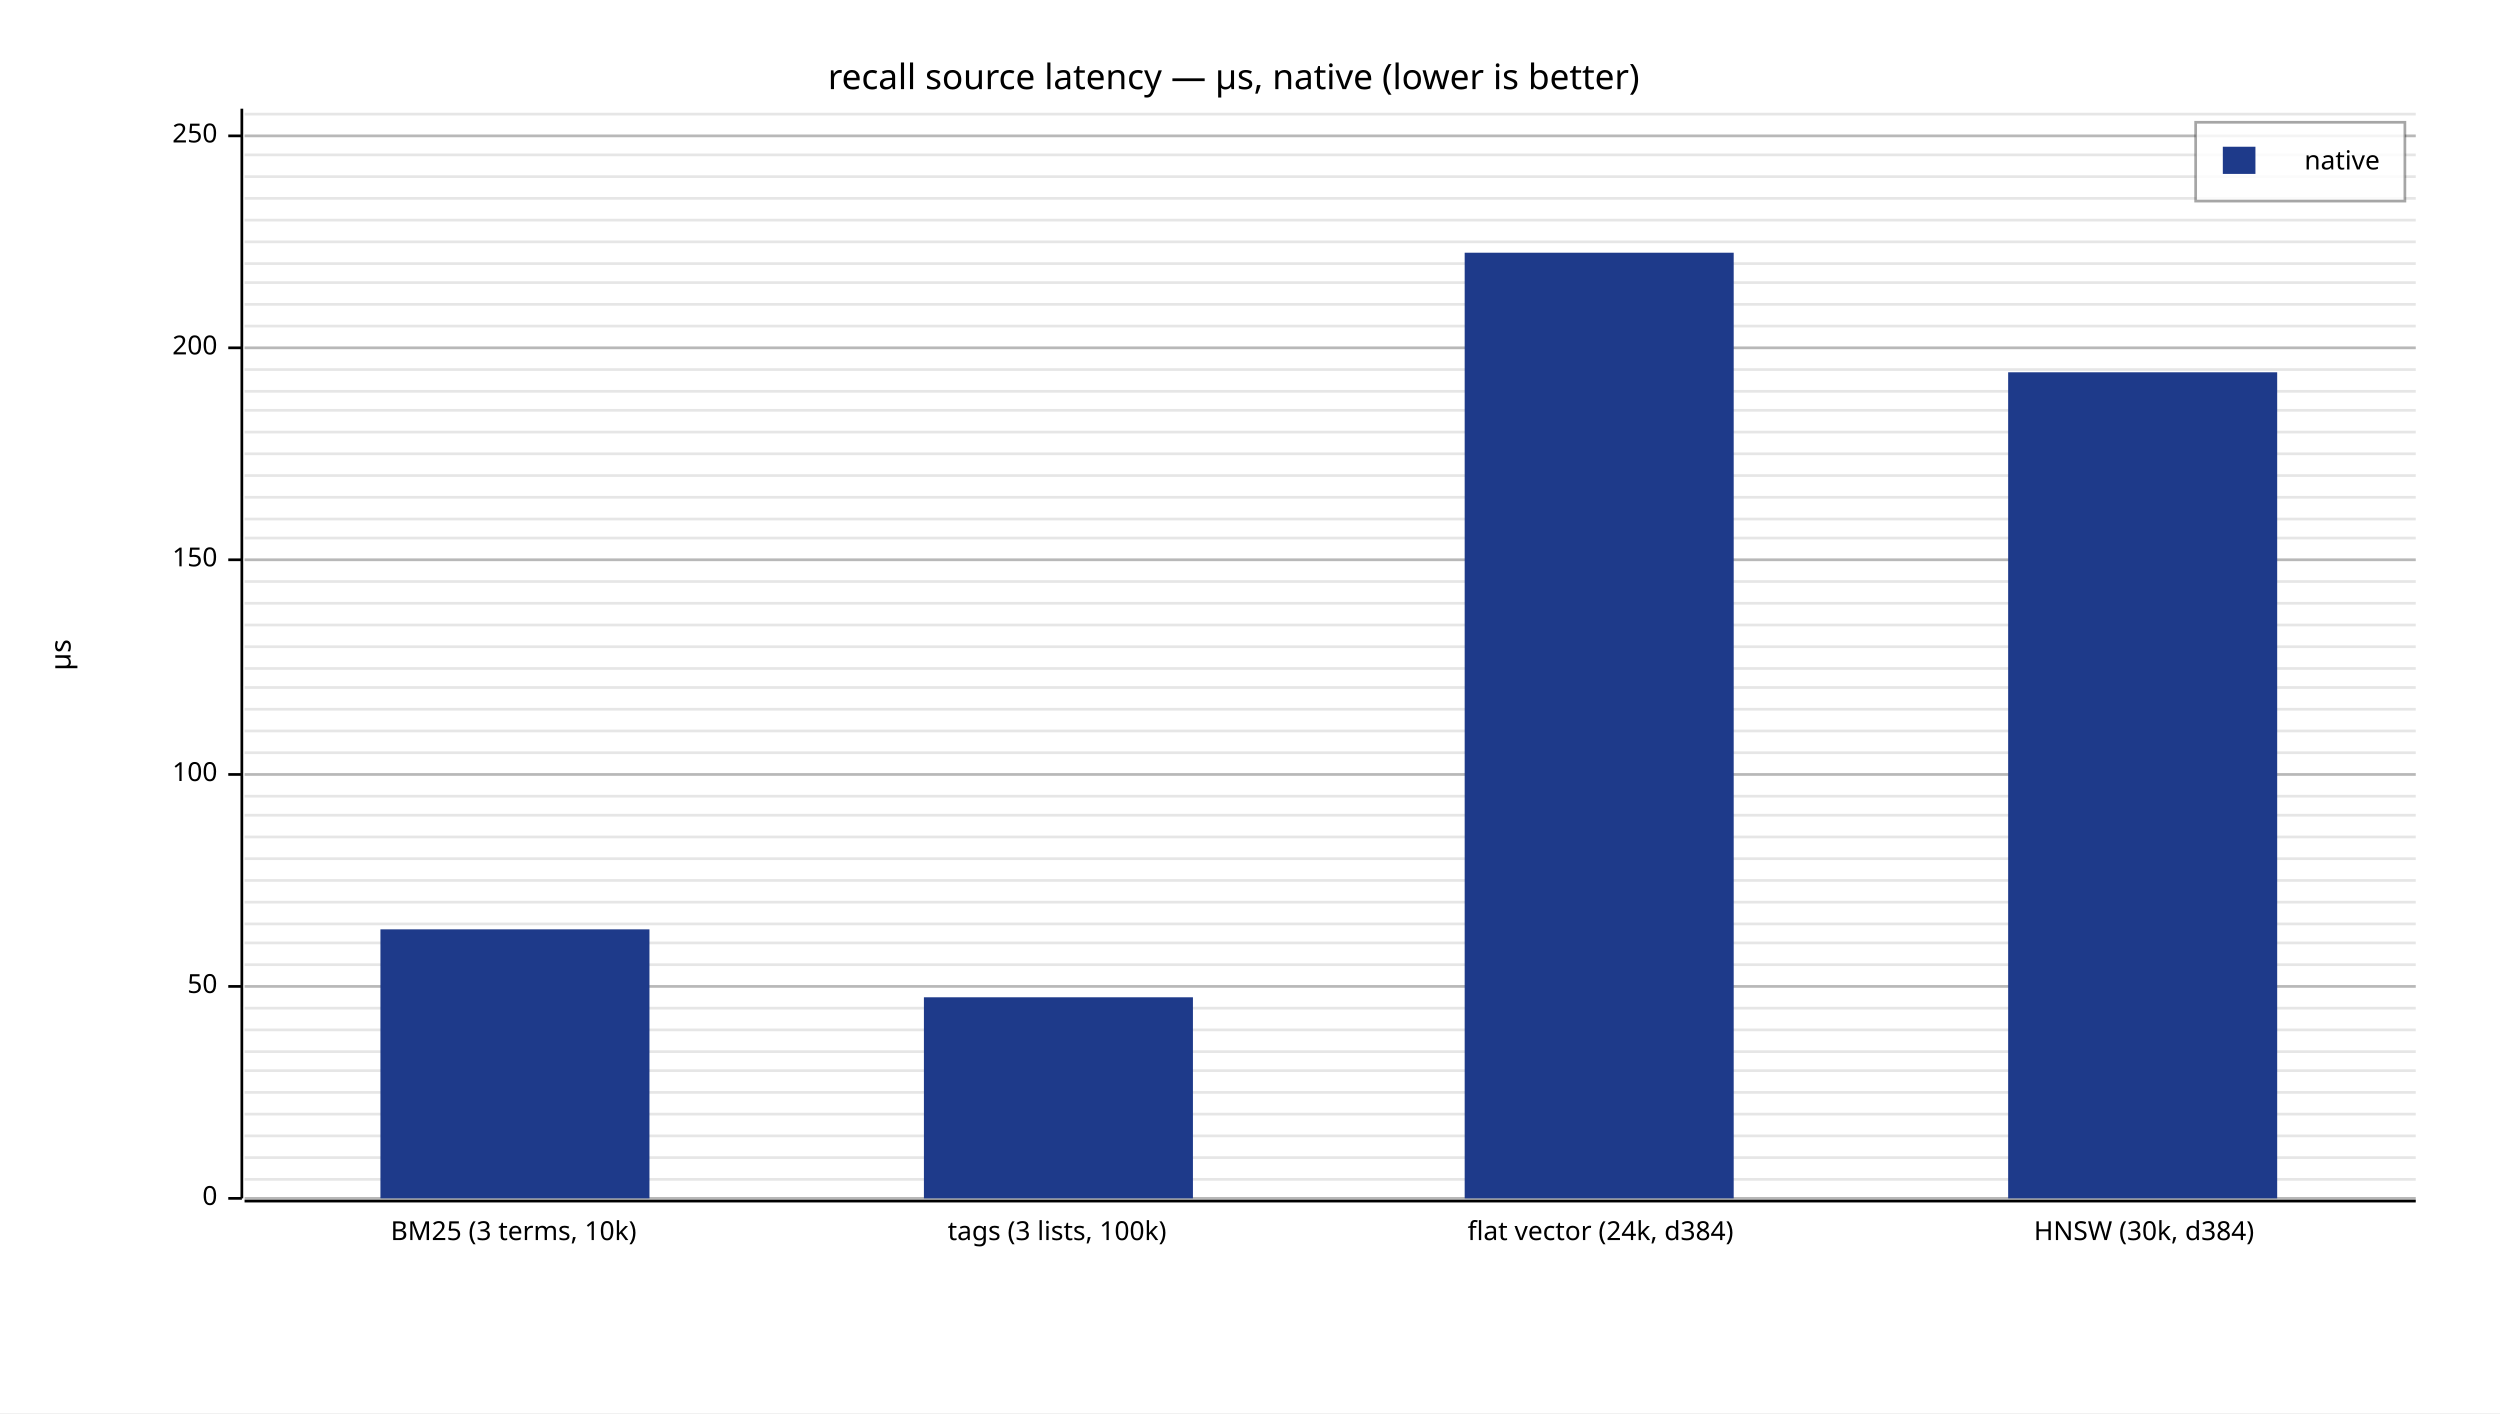
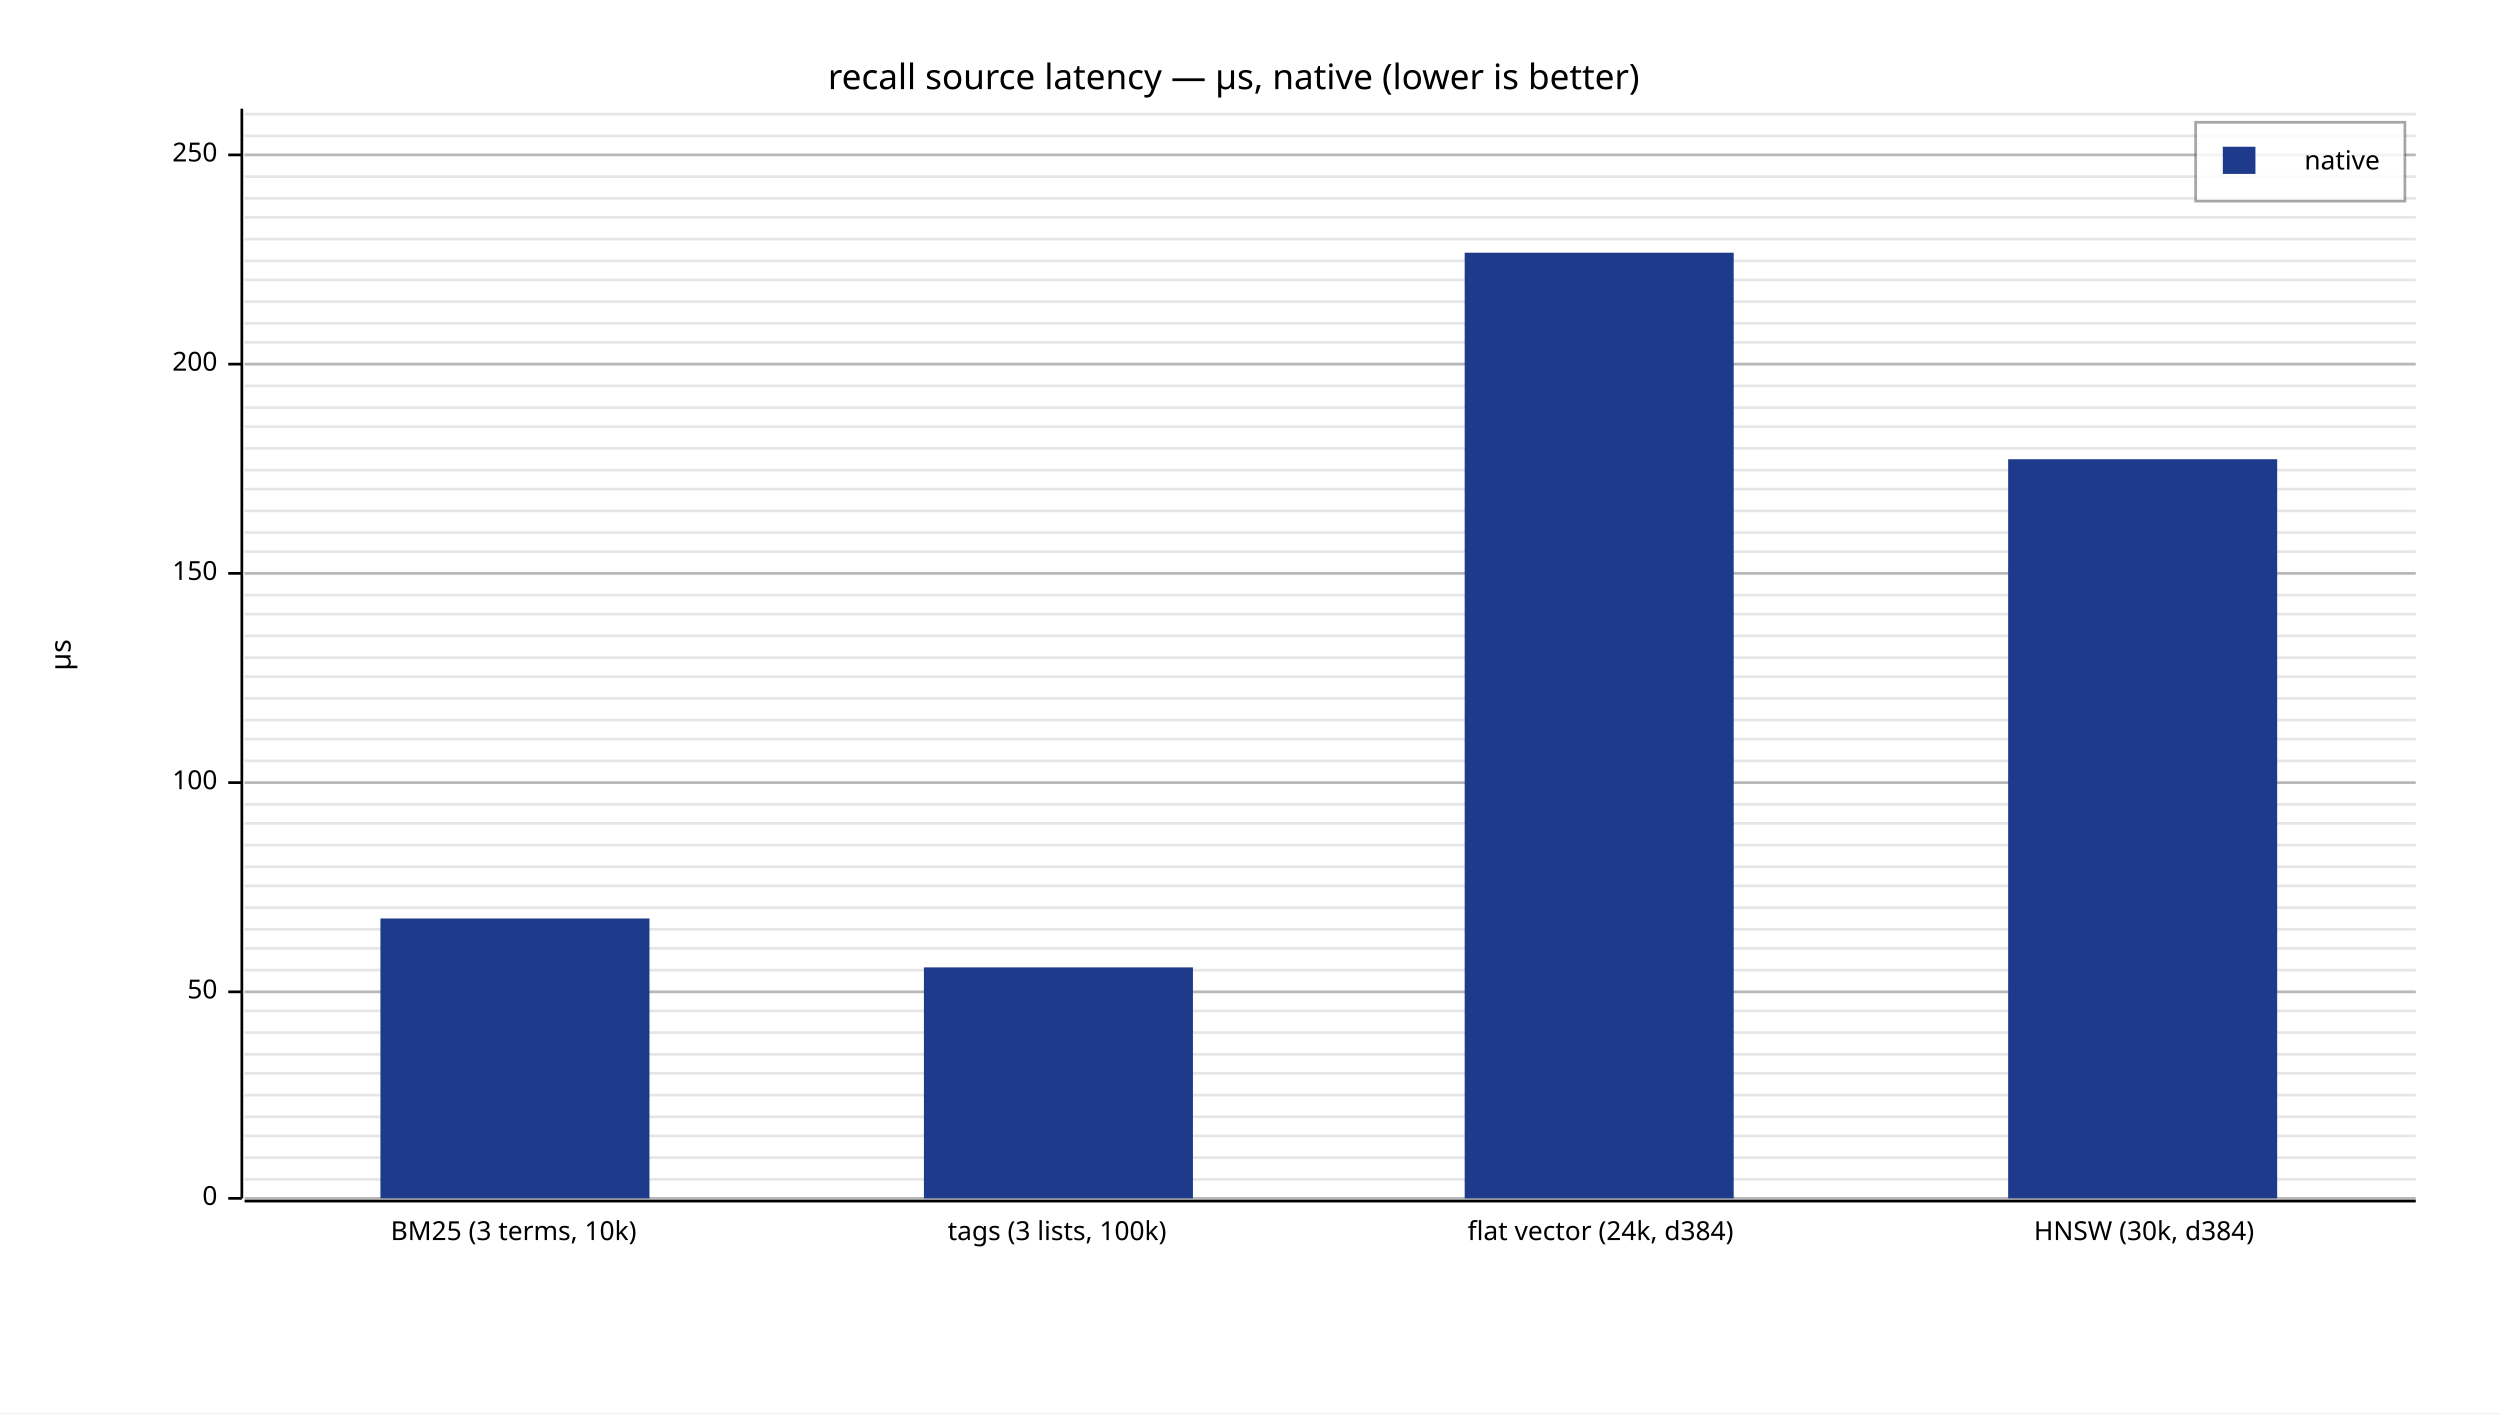
<svg xmlns="http://www.w3.org/2000/svg" width="920" height="520" viewBox="0 0 920 520">
  <rect x="0" y="0" width="920" height="520" opacity="1" fill="#FFFFFF" stroke="none" />
  <text x="454" y="23" dy="0.76em" text-anchor="middle" font-family="sans-serif" font-size="12.903" opacity="1" fill="#000000">
recall source latency — µs, native (lower is better)
</text>
  <line opacity="0.1" stroke="#000000" stroke-width="1" x1="90" y1="441" x2="889" y2="441" />
  <line opacity="0.1" stroke="#000000" stroke-width="1" x1="90" y1="434" x2="889" y2="434" />
  <line opacity="0.1" stroke="#000000" stroke-width="1" x1="90" y1="426" x2="889" y2="426" />
  <line opacity="0.1" stroke="#000000" stroke-width="1" x1="90" y1="418" x2="889" y2="418" />
-   <line opacity="0.1" stroke="#000000" stroke-width="1" x1="90" y1="410" x2="889" y2="410" />
-   <line opacity="0.1" stroke="#000000" stroke-width="1" x1="90" y1="402" x2="889" y2="402" />
-   <line opacity="0.1" stroke="#000000" stroke-width="1" x1="90" y1="394" x2="889" y2="394" />
-   <line opacity="0.1" stroke="#000000" stroke-width="1" x1="90" y1="387" x2="889" y2="387" />
-   <line opacity="0.1" stroke="#000000" stroke-width="1" x1="90" y1="379" x2="889" y2="379" />
-   <line opacity="0.1" stroke="#000000" stroke-width="1" x1="90" y1="371" x2="889" y2="371" />
-   <line opacity="0.1" stroke="#000000" stroke-width="1" x1="90" y1="363" x2="889" y2="363" />
-   <line opacity="0.1" stroke="#000000" stroke-width="1" x1="90" y1="355" x2="889" y2="355" />
-   <line opacity="0.1" stroke="#000000" stroke-width="1" x1="90" y1="347" x2="889" y2="347" />
-   <line opacity="0.1" stroke="#000000" stroke-width="1" x1="90" y1="340" x2="889" y2="340" />
-   <line opacity="0.1" stroke="#000000" stroke-width="1" x1="90" y1="332" x2="889" y2="332" />
-   <line opacity="0.1" stroke="#000000" stroke-width="1" x1="90" y1="324" x2="889" y2="324" />
-   <line opacity="0.1" stroke="#000000" stroke-width="1" x1="90" y1="316" x2="889" y2="316" />
-   <line opacity="0.1" stroke="#000000" stroke-width="1" x1="90" y1="308" x2="889" y2="308" />
-   <line opacity="0.1" stroke="#000000" stroke-width="1" x1="90" y1="300" x2="889" y2="300" />
-   <line opacity="0.1" stroke="#000000" stroke-width="1" x1="90" y1="293" x2="889" y2="293" />
-   <line opacity="0.1" stroke="#000000" stroke-width="1" x1="90" y1="285" x2="889" y2="285" />
-   <line opacity="0.1" stroke="#000000" stroke-width="1" x1="90" y1="277" x2="889" y2="277" />
-   <line opacity="0.1" stroke="#000000" stroke-width="1" x1="90" y1="269" x2="889" y2="269" />
-   <line opacity="0.1" stroke="#000000" stroke-width="1" x1="90" y1="261" x2="889" y2="261" />
-   <line opacity="0.1" stroke="#000000" stroke-width="1" x1="90" y1="253" x2="889" y2="253" />
-   <line opacity="0.1" stroke="#000000" stroke-width="1" x1="90" y1="246" x2="889" y2="246" />
-   <line opacity="0.1" stroke="#000000" stroke-width="1" x1="90" y1="238" x2="889" y2="238" />
-   <line opacity="0.1" stroke="#000000" stroke-width="1" x1="90" y1="230" x2="889" y2="230" />
-   <line opacity="0.1" stroke="#000000" stroke-width="1" x1="90" y1="222" x2="889" y2="222" />
-   <line opacity="0.1" stroke="#000000" stroke-width="1" x1="90" y1="214" x2="889" y2="214" />
-   <line opacity="0.1" stroke="#000000" stroke-width="1" x1="90" y1="206" x2="889" y2="206" />
-   <line opacity="0.1" stroke="#000000" stroke-width="1" x1="90" y1="198" x2="889" y2="198" />
-   <line opacity="0.1" stroke="#000000" stroke-width="1" x1="90" y1="191" x2="889" y2="191" />
-   <line opacity="0.1" stroke="#000000" stroke-width="1" x1="90" y1="183" x2="889" y2="183" />
-   <line opacity="0.1" stroke="#000000" stroke-width="1" x1="90" y1="175" x2="889" y2="175" />
-   <line opacity="0.1" stroke="#000000" stroke-width="1" x1="90" y1="167" x2="889" y2="167" />
-   <line opacity="0.1" stroke="#000000" stroke-width="1" x1="90" y1="159" x2="889" y2="159" />
-   <line opacity="0.1" stroke="#000000" stroke-width="1" x1="90" y1="151" x2="889" y2="151" />
-   <line opacity="0.1" stroke="#000000" stroke-width="1" x1="90" y1="144" x2="889" y2="144" />
-   <line opacity="0.1" stroke="#000000" stroke-width="1" x1="90" y1="136" x2="889" y2="136" />
-   <line opacity="0.1" stroke="#000000" stroke-width="1" x1="90" y1="128" x2="889" y2="128" />
-   <line opacity="0.1" stroke="#000000" stroke-width="1" x1="90" y1="120" x2="889" y2="120" />
-   <line opacity="0.1" stroke="#000000" stroke-width="1" x1="90" y1="112" x2="889" y2="112" />
-   <line opacity="0.1" stroke="#000000" stroke-width="1" x1="90" y1="104" x2="889" y2="104" />
-   <line opacity="0.1" stroke="#000000" stroke-width="1" x1="90" y1="97" x2="889" y2="97" />
-   <line opacity="0.1" stroke="#000000" stroke-width="1" x1="90" y1="89" x2="889" y2="89" />
-   <line opacity="0.1" stroke="#000000" stroke-width="1" x1="90" y1="81" x2="889" y2="81" />
+   <line opacity="0.1" stroke="#000000" stroke-width="1" x1="90" y1="411" x2="889" y2="411" />
+   <line opacity="0.1" stroke="#000000" stroke-width="1" x1="90" y1="403" x2="889" y2="403" />
+   <line opacity="0.1" stroke="#000000" stroke-width="1" x1="90" y1="395" x2="889" y2="395" />
+   <line opacity="0.1" stroke="#000000" stroke-width="1" x1="90" y1="388" x2="889" y2="388" />
+   <line opacity="0.1" stroke="#000000" stroke-width="1" x1="90" y1="380" x2="889" y2="380" />
+   <line opacity="0.1" stroke="#000000" stroke-width="1" x1="90" y1="372" x2="889" y2="372" />
+   <line opacity="0.1" stroke="#000000" stroke-width="1" x1="90" y1="365" x2="889" y2="365" />
+   <line opacity="0.1" stroke="#000000" stroke-width="1" x1="90" y1="357" x2="889" y2="357" />
+   <line opacity="0.1" stroke="#000000" stroke-width="1" x1="90" y1="349" x2="889" y2="349" />
+   <line opacity="0.1" stroke="#000000" stroke-width="1" x1="90" y1="342" x2="889" y2="342" />
+   <line opacity="0.1" stroke="#000000" stroke-width="1" x1="90" y1="334" x2="889" y2="334" />
+   <line opacity="0.1" stroke="#000000" stroke-width="1" x1="90" y1="326" x2="889" y2="326" />
+   <line opacity="0.1" stroke="#000000" stroke-width="1" x1="90" y1="319" x2="889" y2="319" />
+   <line opacity="0.1" stroke="#000000" stroke-width="1" x1="90" y1="311" x2="889" y2="311" />
+   <line opacity="0.1" stroke="#000000" stroke-width="1" x1="90" y1="303" x2="889" y2="303" />
+   <line opacity="0.1" stroke="#000000" stroke-width="1" x1="90" y1="296" x2="889" y2="296" />
+   <line opacity="0.1" stroke="#000000" stroke-width="1" x1="90" y1="288" x2="889" y2="288" />
+   <line opacity="0.1" stroke="#000000" stroke-width="1" x1="90" y1="280" x2="889" y2="280" />
+   <line opacity="0.1" stroke="#000000" stroke-width="1" x1="90" y1="272" x2="889" y2="272" />
+   <line opacity="0.1" stroke="#000000" stroke-width="1" x1="90" y1="265" x2="889" y2="265" />
+   <line opacity="0.1" stroke="#000000" stroke-width="1" x1="90" y1="257" x2="889" y2="257" />
+   <line opacity="0.1" stroke="#000000" stroke-width="1" x1="90" y1="249" x2="889" y2="249" />
+   <line opacity="0.1" stroke="#000000" stroke-width="1" x1="90" y1="242" x2="889" y2="242" />
+   <line opacity="0.1" stroke="#000000" stroke-width="1" x1="90" y1="234" x2="889" y2="234" />
+   <line opacity="0.1" stroke="#000000" stroke-width="1" x1="90" y1="226" x2="889" y2="226" />
+   <line opacity="0.1" stroke="#000000" stroke-width="1" x1="90" y1="219" x2="889" y2="219" />
+   <line opacity="0.1" stroke="#000000" stroke-width="1" x1="90" y1="211" x2="889" y2="211" />
+   <line opacity="0.1" stroke="#000000" stroke-width="1" x1="90" y1="203" x2="889" y2="203" />
+   <line opacity="0.1" stroke="#000000" stroke-width="1" x1="90" y1="196" x2="889" y2="196" />
+   <line opacity="0.1" stroke="#000000" stroke-width="1" x1="90" y1="188" x2="889" y2="188" />
+   <line opacity="0.1" stroke="#000000" stroke-width="1" x1="90" y1="180" x2="889" y2="180" />
+   <line opacity="0.1" stroke="#000000" stroke-width="1" x1="90" y1="173" x2="889" y2="173" />
+   <line opacity="0.1" stroke="#000000" stroke-width="1" x1="90" y1="165" x2="889" y2="165" />
+   <line opacity="0.1" stroke="#000000" stroke-width="1" x1="90" y1="157" x2="889" y2="157" />
+   <line opacity="0.1" stroke="#000000" stroke-width="1" x1="90" y1="150" x2="889" y2="150" />
+   <line opacity="0.1" stroke="#000000" stroke-width="1" x1="90" y1="142" x2="889" y2="142" />
+   <line opacity="0.1" stroke="#000000" stroke-width="1" x1="90" y1="134" x2="889" y2="134" />
+   <line opacity="0.1" stroke="#000000" stroke-width="1" x1="90" y1="126" x2="889" y2="126" />
+   <line opacity="0.1" stroke="#000000" stroke-width="1" x1="90" y1="119" x2="889" y2="119" />
+   <line opacity="0.1" stroke="#000000" stroke-width="1" x1="90" y1="111" x2="889" y2="111" />
+   <line opacity="0.1" stroke="#000000" stroke-width="1" x1="90" y1="103" x2="889" y2="103" />
+   <line opacity="0.1" stroke="#000000" stroke-width="1" x1="90" y1="96" x2="889" y2="96" />
+   <line opacity="0.1" stroke="#000000" stroke-width="1" x1="90" y1="88" x2="889" y2="88" />
+   <line opacity="0.1" stroke="#000000" stroke-width="1" x1="90" y1="80" x2="889" y2="80" />
  <line opacity="0.1" stroke="#000000" stroke-width="1" x1="90" y1="73" x2="889" y2="73" />
  <line opacity="0.1" stroke="#000000" stroke-width="1" x1="90" y1="65" x2="889" y2="65" />
  <line opacity="0.1" stroke="#000000" stroke-width="1" x1="90" y1="57" x2="889" y2="57" />
  <line opacity="0.1" stroke="#000000" stroke-width="1" x1="90" y1="50" x2="889" y2="50" />
  <line opacity="0.1" stroke="#000000" stroke-width="1" x1="90" y1="42" x2="889" y2="42" />
  <text x="18" y="241" dy="0.76em" text-anchor="middle" font-family="sans-serif" font-size="10.484" opacity="1" fill="#000000" transform="rotate(270, 18, 241)">
µs
</text>
  <line opacity="0.2" stroke="#000000" stroke-width="1" x1="90" y1="441" x2="889" y2="441" />
-   <line opacity="0.2" stroke="#000000" stroke-width="1" x1="90" y1="363" x2="889" y2="363" />
-   <line opacity="0.2" stroke="#000000" stroke-width="1" x1="90" y1="285" x2="889" y2="285" />
-   <line opacity="0.2" stroke="#000000" stroke-width="1" x1="90" y1="206" x2="889" y2="206" />
-   <line opacity="0.2" stroke="#000000" stroke-width="1" x1="90" y1="128" x2="889" y2="128" />
-   <line opacity="0.2" stroke="#000000" stroke-width="1" x1="90" y1="50" x2="889" y2="50" />
+   <line opacity="0.2" stroke="#000000" stroke-width="1" x1="90" y1="365" x2="889" y2="365" />
+   <line opacity="0.2" stroke="#000000" stroke-width="1" x1="90" y1="288" x2="889" y2="288" />
+   <line opacity="0.2" stroke="#000000" stroke-width="1" x1="90" y1="211" x2="889" y2="211" />
+   <line opacity="0.2" stroke="#000000" stroke-width="1" x1="90" y1="134" x2="889" y2="134" />
+   <line opacity="0.2" stroke="#000000" stroke-width="1" x1="90" y1="57" x2="889" y2="57" />
  <polyline fill="none" opacity="1" stroke="#000000" stroke-width="1" points="89,40 89,441 " />
  <text x="80" y="441" dy="0.5ex" text-anchor="end" font-family="sans-serif" font-size="9.677" opacity="1" fill="#000000">
0
</text>
  <polyline fill="none" opacity="1" stroke="#000000" stroke-width="1" points="84,441 89,441 " />
-   <text x="80" y="363" dy="0.5ex" text-anchor="end" font-family="sans-serif" font-size="9.677" opacity="1" fill="#000000">
+   <text x="80" y="365" dy="0.5ex" text-anchor="end" font-family="sans-serif" font-size="9.677" opacity="1" fill="#000000">
50
</text>
-   <polyline fill="none" opacity="1" stroke="#000000" stroke-width="1" points="84,363 89,363 " />
-   <text x="80" y="285" dy="0.5ex" text-anchor="end" font-family="sans-serif" font-size="9.677" opacity="1" fill="#000000">
+   <polyline fill="none" opacity="1" stroke="#000000" stroke-width="1" points="84,365 89,365 " />
+   <text x="80" y="288" dy="0.5ex" text-anchor="end" font-family="sans-serif" font-size="9.677" opacity="1" fill="#000000">
100
</text>
-   <polyline fill="none" opacity="1" stroke="#000000" stroke-width="1" points="84,285 89,285 " />
-   <text x="80" y="206" dy="0.5ex" text-anchor="end" font-family="sans-serif" font-size="9.677" opacity="1" fill="#000000">
+   <polyline fill="none" opacity="1" stroke="#000000" stroke-width="1" points="84,288 89,288 " />
+   <text x="80" y="211" dy="0.5ex" text-anchor="end" font-family="sans-serif" font-size="9.677" opacity="1" fill="#000000">
150
</text>
-   <polyline fill="none" opacity="1" stroke="#000000" stroke-width="1" points="84,206 89,206 " />
-   <text x="80" y="128" dy="0.5ex" text-anchor="end" font-family="sans-serif" font-size="9.677" opacity="1" fill="#000000">
+   <polyline fill="none" opacity="1" stroke="#000000" stroke-width="1" points="84,211 89,211 " />
+   <text x="80" y="134" dy="0.5ex" text-anchor="end" font-family="sans-serif" font-size="9.677" opacity="1" fill="#000000">
200
</text>
-   <polyline fill="none" opacity="1" stroke="#000000" stroke-width="1" points="84,128 89,128 " />
-   <text x="80" y="50" dy="0.5ex" text-anchor="end" font-family="sans-serif" font-size="9.677" opacity="1" fill="#000000">
+   <polyline fill="none" opacity="1" stroke="#000000" stroke-width="1" points="84,134 89,134 " />
+   <text x="80" y="57" dy="0.5ex" text-anchor="end" font-family="sans-serif" font-size="9.677" opacity="1" fill="#000000">
250
</text>
-   <polyline fill="none" opacity="1" stroke="#000000" stroke-width="1" points="84,50 89,50 " />
+   <polyline fill="none" opacity="1" stroke="#000000" stroke-width="1" points="84,57 89,57 " />
  <polyline fill="none" opacity="1" stroke="#000000" stroke-width="1" points="90,442 889,442 " />
-   <rect x="140" y="342" width="99" height="99" opacity="1" fill="#1E3A8A" stroke="none" />
-   <rect x="340" y="367" width="99" height="74" opacity="1" fill="#1E3A8A" stroke="none" />
+   <rect x="140" y="338" width="99" height="103" opacity="1" fill="#1E3A8A" stroke="none" />
+   <rect x="340" y="356" width="99" height="85" opacity="1" fill="#1E3A8A" stroke="none" />
  <rect x="539" y="93" width="99" height="348" opacity="1" fill="#1E3A8A" stroke="none" />
-   <rect x="739" y="137" width="99" height="304" opacity="1" fill="#1E3A8A" stroke="none" />
+   <rect x="739" y="169" width="99" height="272" opacity="1" fill="#1E3A8A" stroke="none" />
  <rect x="808" y="45" width="77" height="29" opacity="0.85" fill="#FFFFFF" stroke="none" />
  <rect x="808" y="45" width="77" height="29" opacity="0.35" fill="none" stroke="#000000" />
  <text x="848" y="55" dy="0.76em" text-anchor="start" font-family="sans-serif" font-size="9.677" opacity="1" fill="#000000">
native
</text>
  <rect x="818" y="54" width="12" height="10" opacity="1" fill="#1E3A8A" stroke="none" />
  <text x="189" y="449" dy="0.76em" text-anchor="middle" font-family="sans-serif" font-size="9.677" opacity="1" fill="#000000">
BM25 (3 terms, 10k)
</text>
  <text x="389" y="449" dy="0.76em" text-anchor="middle" font-family="sans-serif" font-size="9.677" opacity="1" fill="#000000">
tags (3 lists, 100k)
</text>
  <text x="589" y="449" dy="0.76em" text-anchor="middle" font-family="sans-serif" font-size="9.677" opacity="1" fill="#000000">
flat vector (24k, d384)
</text>
  <text x="789" y="449" dy="0.76em" text-anchor="middle" font-family="sans-serif" font-size="9.677" opacity="1" fill="#000000">
HNSW (30k, d384)
</text>
</svg>
